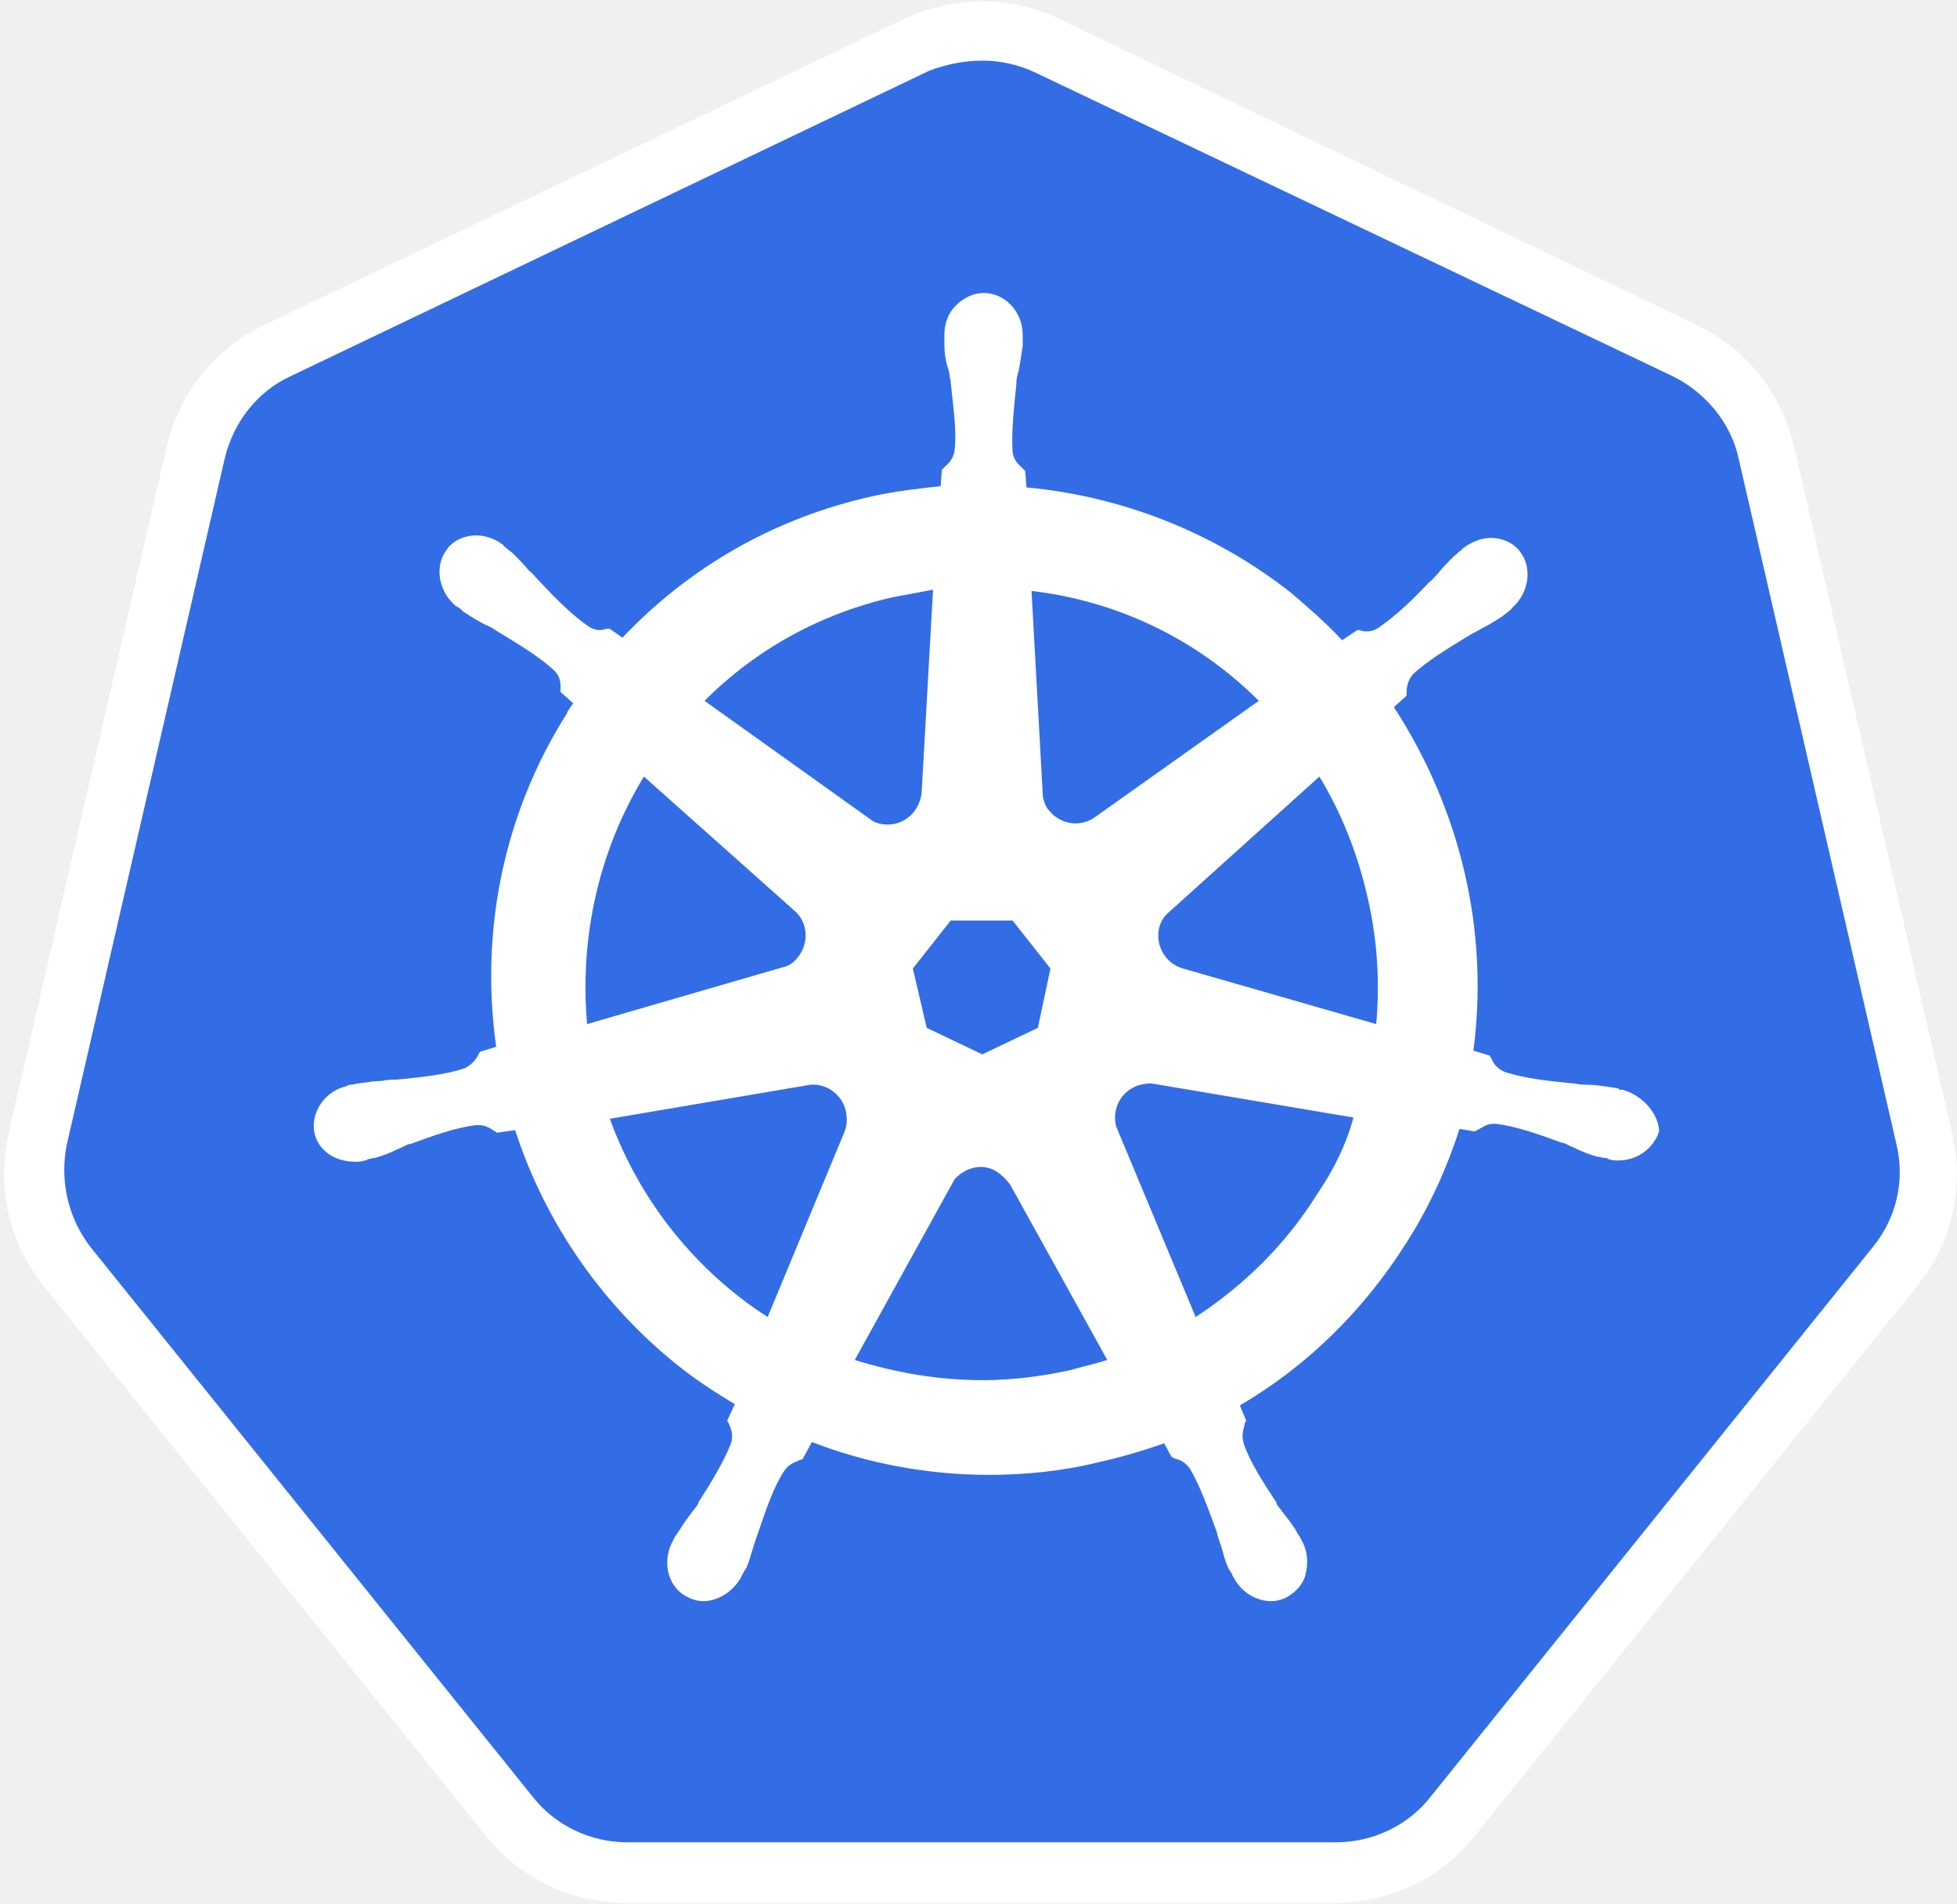
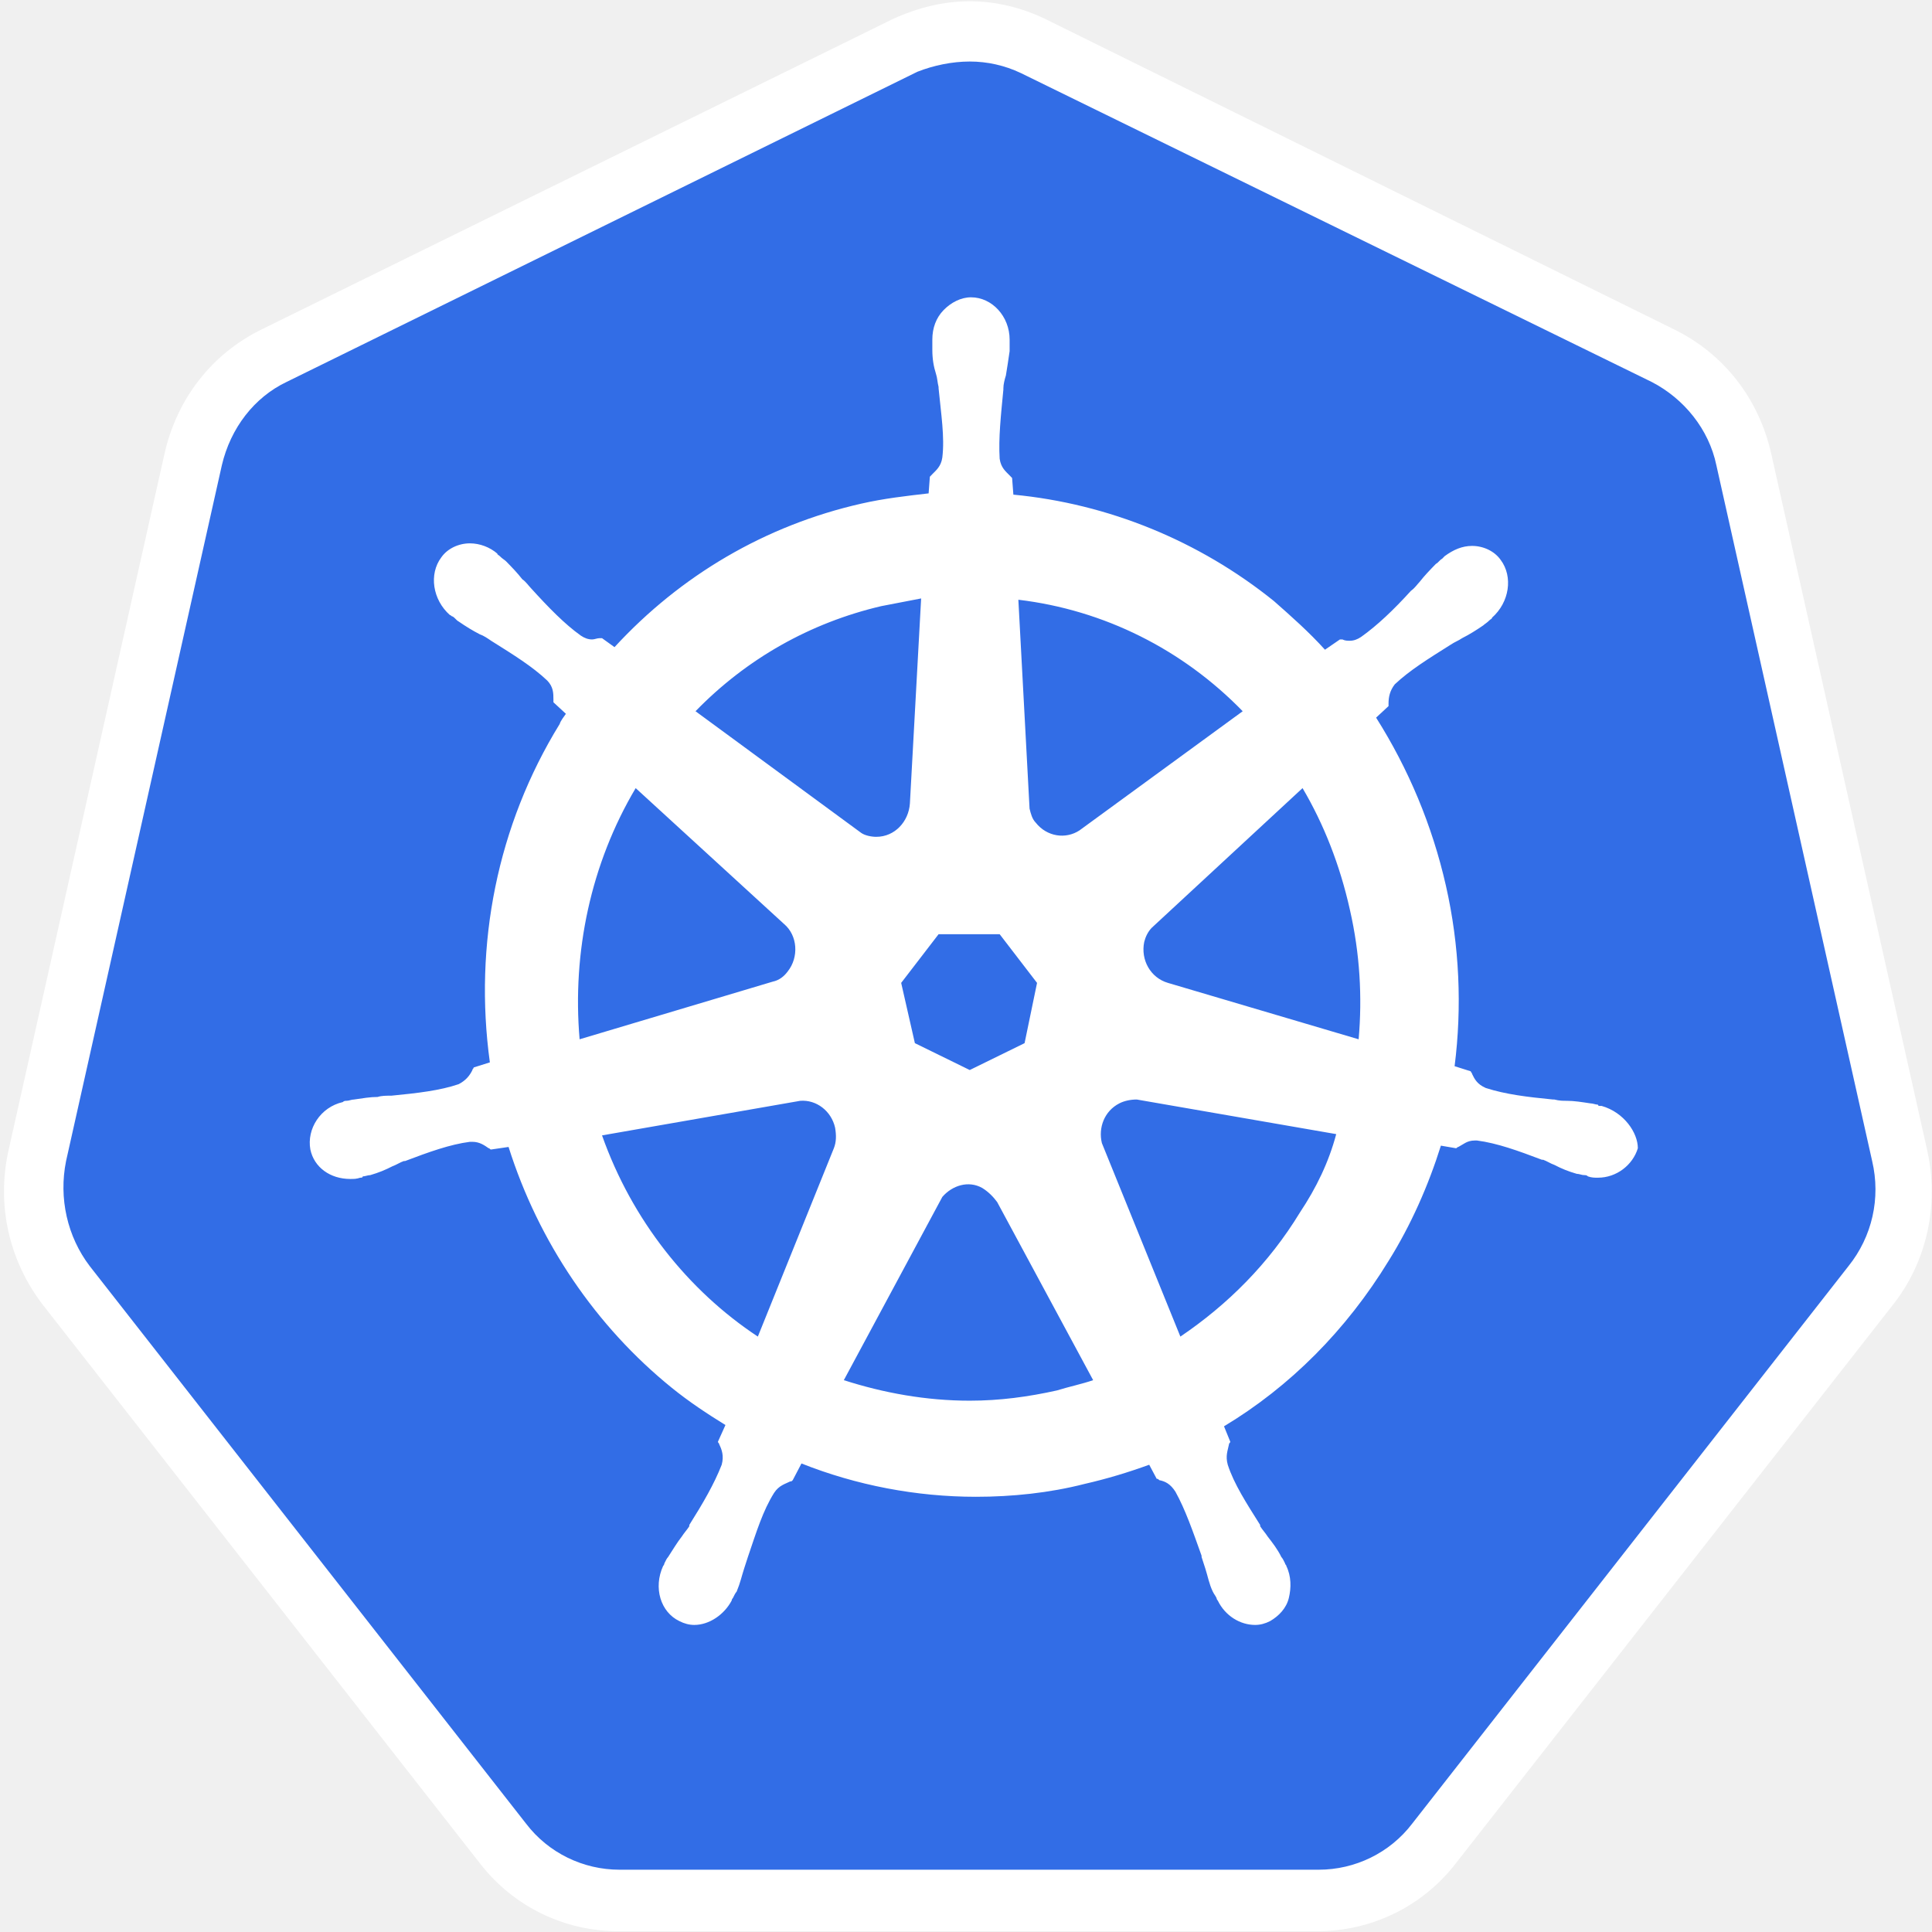
- <svg xmlns="http://www.w3.org/2000/svg" width="256px" height="249px" viewBox="0 0 256 249" version="1.1" preserveAspectRatio="xMidYMid">
-   <g>
-     <path d="M82.085,244.934 C76.139,244.934 70.524,242.292 66.725,237.502 L8.919,165.657 C5.12,160.867 3.634,154.756 5.12,148.81 L25.765,59.128 C27.086,53.182 31.05,48.392 36.501,45.75 L120.072,5.781 C122.715,4.459 125.688,3.799 128.661,3.799 C131.634,3.799 134.606,4.459 137.249,5.781 L220.821,45.585 C226.271,48.227 230.235,53.017 231.556,58.963 L252.201,148.645 C253.523,154.591 252.201,160.702 248.403,165.492 L190.596,237.337 C186.797,241.961 181.182,244.769 175.236,244.769 L82.085,244.934 L82.085,244.934 Z" fill="#326DE6" />
-     <path d="M128.495,7.928 C130.808,7.928 133.12,8.423 135.267,9.414 L218.839,49.218 C223.133,51.365 226.436,55.329 227.427,59.954 L248.072,149.636 C249.228,154.426 248.072,159.381 244.934,163.179 L187.128,235.025 C184.155,238.823 179.53,240.97 174.741,240.97 L82.085,240.97 C77.295,240.97 72.671,238.823 69.698,235.025 L11.892,163.179 C8.919,159.381 7.763,154.426 8.754,149.636 L29.399,59.954 C30.555,55.164 33.693,51.2 37.987,49.218 L121.559,9.249 C123.706,8.423 126.183,7.928 128.495,7.928 L128.495,7.928 Z M128.495,0.165 L128.495,0.165 C125.027,0.165 121.559,0.991 118.255,2.477 L34.684,42.446 C28.077,45.585 23.453,51.365 21.801,58.467 L1.156,148.15 C-0.495,155.252 1.156,162.519 5.781,168.299 L63.587,240.145 C68.046,245.76 74.818,248.898 81.92,248.898 L174.575,248.898 C181.677,248.898 188.449,245.76 192.908,240.145 L250.715,168.299 C255.339,162.684 256.991,155.252 255.339,148.15 L234.694,58.467 C233.043,51.365 228.418,45.585 221.812,42.446 L138.57,2.477 C135.432,0.991 131.964,0.165 128.495,0.165 L128.495,0.165 L128.495,0.165 Z" fill="#FFFFFF" />
-     <path d="M212.232,142.534 L212.232,142.534 L212.232,142.534 C212.067,142.534 212.067,142.534 212.232,142.534 L212.067,142.534 C211.902,142.534 211.737,142.534 211.737,142.369 C211.406,142.369 211.076,142.204 210.746,142.204 C209.59,142.039 208.599,141.874 207.608,141.874 C207.112,141.874 206.617,141.874 205.956,141.708 L205.791,141.708 C202.323,141.378 199.515,141.048 196.872,140.222 C195.716,139.726 195.386,139.066 195.055,138.405 C195.055,138.24 194.89,138.24 194.89,138.075 L194.89,138.075 L192.743,137.414 C193.734,129.817 193.404,121.889 191.587,114.126 C189.77,106.364 186.632,99.097 182.338,92.49 L183.99,91.004 L183.99,90.674 C183.99,89.848 184.155,89.022 184.815,88.196 C186.797,86.379 189.275,84.893 192.248,83.076 L192.248,83.076 C192.743,82.746 193.239,82.581 193.734,82.25 C194.725,81.755 195.551,81.259 196.542,80.599 C196.707,80.434 197.037,80.268 197.368,79.938 C197.533,79.773 197.698,79.773 197.698,79.608 L197.698,79.608 C200.01,77.626 200.506,74.323 198.854,72.175 C198.028,71.019 196.542,70.359 195.055,70.359 C193.734,70.359 192.578,70.854 191.422,71.68 L191.422,71.68 L191.422,71.68 C191.257,71.845 191.257,71.845 191.092,72.01 C190.761,72.175 190.596,72.506 190.266,72.671 C189.44,73.497 188.779,74.157 188.119,74.983 C187.788,75.314 187.458,75.809 186.963,76.139 L186.963,76.139 C184.65,78.617 182.503,80.599 180.356,82.085 C179.861,82.415 179.365,82.581 178.87,82.581 C178.539,82.581 178.209,82.581 177.879,82.415 L177.548,82.415 L177.548,82.415 L175.566,83.737 C173.419,81.425 171.107,79.443 168.795,77.461 C158.885,69.698 146.828,64.908 134.276,63.752 L134.111,61.605 C133.946,61.44 133.946,61.44 133.781,61.275 C133.285,60.779 132.625,60.284 132.459,59.128 C132.294,56.485 132.625,53.512 132.955,50.209 L132.955,50.044 C132.955,49.548 133.12,48.888 133.285,48.392 C133.45,47.401 133.615,46.41 133.781,45.254 L133.781,44.263 L133.781,43.768 L133.781,43.768 L133.781,43.768 C133.781,40.795 131.468,38.317 128.661,38.317 C127.339,38.317 126.018,38.978 125.027,39.969 C124.036,40.96 123.541,42.281 123.541,43.768 L123.541,43.768 L123.541,43.768 L123.541,44.098 L123.541,45.089 C123.541,46.245 123.706,47.236 124.036,48.227 C124.201,48.723 124.201,49.218 124.366,49.879 L124.366,50.044 C124.697,53.347 125.192,56.32 124.862,58.963 C124.697,60.119 124.036,60.614 123.541,61.11 C123.375,61.275 123.375,61.275 123.21,61.44 L123.21,61.44 L123.045,63.587 C120.072,63.917 117.099,64.248 114.126,64.908 C101.409,67.716 90.178,74.157 81.425,83.406 L79.773,82.25 L79.443,82.25 C79.112,82.25 78.782,82.415 78.452,82.415 C77.956,82.415 77.461,82.25 76.965,81.92 C74.818,80.434 72.671,78.286 70.359,75.809 L70.359,75.809 C70.028,75.479 69.698,74.983 69.203,74.653 C68.542,73.827 67.881,73.166 67.055,72.341 C66.89,72.175 66.56,72.01 66.23,71.68 C66.065,71.515 65.899,71.515 65.899,71.35 L65.899,71.35 C64.908,70.524 63.587,70.028 62.266,70.028 C60.779,70.028 59.293,70.689 58.467,71.845 C56.815,73.992 57.311,77.295 59.623,79.277 L59.623,79.277 L59.623,79.277 C59.788,79.277 59.788,79.443 59.954,79.443 C60.284,79.608 60.449,79.938 60.779,80.103 C61.77,80.764 62.596,81.259 63.587,81.755 C64.083,81.92 64.578,82.25 65.074,82.581 L65.074,82.581 C68.046,84.397 70.524,85.884 72.506,87.701 C73.332,88.526 73.332,89.352 73.332,90.178 L73.332,90.508 L73.332,90.508 L74.983,91.995 C74.653,92.49 74.323,92.821 74.157,93.316 C65.899,106.364 62.761,121.724 64.908,136.919 L62.761,137.579 C62.761,137.745 62.596,137.745 62.596,137.91 C62.266,138.57 61.77,139.231 60.779,139.726 C58.302,140.552 55.329,140.883 51.861,141.213 L51.695,141.213 C51.2,141.213 50.539,141.213 50.044,141.378 C49.053,141.378 48.062,141.543 46.906,141.708 C46.575,141.708 46.245,141.874 45.915,141.874 C45.75,141.874 45.585,141.874 45.419,142.039 L45.419,142.039 L45.419,142.039 C42.446,142.699 40.63,145.507 41.125,148.15 C41.621,150.462 43.768,151.948 46.41,151.948 C46.906,151.948 47.236,151.948 47.732,151.783 L47.732,151.783 L47.732,151.783 C47.897,151.783 48.062,151.783 48.062,151.618 C48.392,151.618 48.723,151.453 49.053,151.453 C50.209,151.123 51.035,150.792 52.026,150.297 C52.521,150.132 53.017,149.801 53.512,149.636 L53.677,149.636 C56.815,148.48 59.623,147.489 62.266,147.159 L62.596,147.159 C63.587,147.159 64.248,147.654 64.743,147.985 C64.908,147.985 64.908,148.15 65.074,148.15 L65.074,148.15 L67.386,147.819 C71.35,160.041 78.947,170.942 89.022,178.87 C91.334,180.686 93.646,182.173 96.124,183.659 L95.133,185.806 C95.133,185.972 95.298,185.972 95.298,186.137 C95.628,186.797 95.959,187.623 95.628,188.779 C94.637,191.257 93.151,193.734 91.334,196.542 L91.334,196.707 C91.004,197.203 90.674,197.533 90.343,198.028 C89.683,198.854 89.187,199.68 88.526,200.671 C88.361,200.836 88.196,201.166 88.031,201.497 C88.031,201.662 87.866,201.827 87.866,201.827 L87.866,201.827 L87.866,201.827 C86.545,204.635 87.535,207.773 90.013,208.929 C90.674,209.259 91.334,209.425 91.995,209.425 C93.977,209.425 95.959,208.103 96.95,206.286 L96.95,206.286 L96.95,206.286 C96.95,206.121 97.115,205.956 97.115,205.956 C97.28,205.626 97.445,205.295 97.61,205.13 C98.106,203.974 98.271,203.148 98.601,202.157 C98.766,201.662 98.932,201.166 99.097,200.671 L99.097,200.671 C100.253,197.368 101.079,194.725 102.565,192.413 C103.226,191.422 104.052,191.257 104.712,190.926 C104.877,190.926 104.877,190.926 105.043,190.761 L105.043,190.761 L106.199,188.614 C113.466,191.422 121.394,192.908 129.321,192.908 C134.111,192.908 139.066,192.413 143.69,191.257 C146.663,190.596 149.471,189.77 152.279,188.779 L153.27,190.596 C153.435,190.596 153.435,190.596 153.6,190.761 C154.426,190.926 155.086,191.257 155.747,192.248 C157.068,194.56 158.059,197.368 159.215,200.506 L159.215,200.671 C159.381,201.166 159.546,201.662 159.711,202.157 C160.041,203.148 160.206,204.139 160.702,205.13 C160.867,205.461 161.032,205.626 161.197,205.956 C161.197,206.121 161.363,206.286 161.363,206.286 L161.363,206.286 L161.363,206.286 C162.354,208.268 164.335,209.425 166.317,209.425 C166.978,209.425 167.639,209.259 168.299,208.929 C169.455,208.268 170.446,207.277 170.777,205.956 C171.107,204.635 171.107,203.148 170.446,201.827 L170.446,201.827 L170.446,201.827 C170.446,201.662 170.281,201.662 170.281,201.497 C170.116,201.166 169.951,200.836 169.786,200.671 C169.29,199.68 168.63,198.854 167.969,198.028 C167.639,197.533 167.308,197.203 166.978,196.707 L166.978,196.542 C165.161,193.734 163.51,191.257 162.684,188.779 C162.354,187.623 162.684,186.963 162.849,186.137 C162.849,185.972 163.014,185.972 163.014,185.806 L163.014,185.806 L162.188,183.825 C170.942,178.705 178.374,171.437 183.99,162.519 C186.963,157.894 189.275,152.774 190.926,147.654 L192.908,147.985 C193.074,147.985 193.074,147.819 193.239,147.819 C193.899,147.489 194.395,146.994 195.386,146.994 L195.716,146.994 C198.359,147.324 201.166,148.315 204.305,149.471 L204.47,149.471 C204.965,149.636 205.461,149.966 205.956,150.132 C206.947,150.627 207.773,150.957 208.929,151.288 C209.259,151.288 209.59,151.453 209.92,151.453 C210.085,151.453 210.25,151.453 210.415,151.618 L210.415,151.618 C210.911,151.783 211.241,151.783 211.737,151.783 C214.214,151.783 216.361,150.132 217.022,147.985 C217.022,146.003 215.205,143.36 212.232,142.534 L212.232,142.534 Z M135.763,134.441 L128.495,137.91 L121.228,134.441 L119.412,126.679 L124.366,120.403 L132.459,120.403 L137.414,126.679 L135.763,134.441 L135.763,134.441 Z M178.87,117.265 C180.191,122.88 180.521,128.495 180.026,133.946 L154.756,126.679 C152.444,126.018 151.123,123.706 151.618,121.394 C151.783,120.733 152.114,120.072 152.609,119.577 L172.594,101.574 C175.401,106.199 177.548,111.484 178.87,117.265 L178.87,117.265 Z M164.666,91.665 L143.03,107.025 C141.213,108.181 138.735,107.85 137.249,106.034 C136.754,105.538 136.588,104.877 136.423,104.217 L134.937,77.295 C146.333,78.617 156.738,83.737 164.666,91.665 L164.666,91.665 Z M116.769,78.121 C118.586,77.791 120.237,77.461 122.054,77.13 L120.568,103.556 C120.403,105.868 118.586,107.85 116.108,107.85 C115.448,107.85 114.622,107.685 114.126,107.355 L92.16,91.665 C98.932,84.893 107.355,80.268 116.769,78.121 L116.769,78.121 Z M84.232,101.574 L103.886,119.081 C105.703,120.568 105.868,123.375 104.382,125.192 C103.886,125.853 103.226,126.348 102.4,126.514 L76.8,133.946 C75.809,122.715 78.286,111.319 84.232,101.574 L84.232,101.574 Z M79.773,146.333 L106.034,141.874 C108.181,141.708 110.163,143.195 110.658,145.342 C110.823,146.333 110.823,147.159 110.493,147.985 L110.493,147.985 L100.418,172.263 C91.169,166.317 83.737,157.234 79.773,146.333 L79.773,146.333 Z M140.057,179.2 C136.258,180.026 132.459,180.521 128.495,180.521 C122.715,180.521 117.099,179.53 111.814,177.879 L124.862,154.261 C126.183,152.774 128.33,152.114 130.147,153.105 C130.973,153.6 131.634,154.261 132.129,154.921 L132.129,154.921 L144.846,177.879 C143.36,178.374 141.708,178.705 140.057,179.2 L140.057,179.2 Z M172.263,156.243 C168.134,162.849 162.684,168.134 156.408,172.263 L146.003,147.324 C145.507,145.342 146.333,143.195 148.315,142.204 C148.975,141.874 149.801,141.708 150.627,141.708 L177.053,146.168 C176.062,149.801 174.41,153.105 172.263,156.243 L172.263,156.243 Z" fill="#FFFFFF" />
+ <svg xmlns="http://www.w3.org/2000/svg" width="256px" height="256px" viewBox="0 0 256 256" version="1.1">
+   <g id="surface1">
+     <path style=" stroke:none;fill-rule:nonzero;fill:rgb(19.608%,42.745%,90.196%);fill-opacity:1;" d="M 82.086 251.82 C 76.141 251.82 70.523 249.102 66.727 244.18 L 8.918 170.312 C 5.121 165.391 3.633 159.105 5.121 152.992 L 25.766 60.789 C 27.086 54.676 31.051 49.754 36.5 47.035 L 120.07 5.941 C 122.715 4.586 125.688 3.906 128.66 3.906 C 131.633 3.906 134.605 4.586 137.25 5.941 L 220.82 46.867 C 226.27 49.582 230.234 54.508 231.555 60.621 L 252.203 152.824 C 253.523 158.938 252.203 165.219 248.402 170.145 L 190.598 244.008 C 186.797 248.762 181.184 251.648 175.234 251.648 Z M 82.086 251.82 " />
+     <path style=" stroke:none;fill-rule:nonzero;fill:rgb(100%,100%,100%);fill-opacity:1;" d="M 128.496 8.152 C 130.809 8.152 133.121 8.66 135.266 9.68 L 218.84 50.602 C 223.133 52.809 226.438 56.883 227.426 61.641 L 248.07 153.844 C 249.227 158.766 248.07 163.859 244.934 167.766 L 187.129 241.633 C 184.156 245.539 179.531 247.746 174.742 247.746 L 82.086 247.746 C 77.297 247.746 72.672 245.539 69.699 241.633 L 11.891 167.766 C 8.918 163.859 7.762 158.766 8.754 153.844 L 29.398 61.641 C 30.555 56.715 33.691 52.641 37.988 50.602 L 121.559 9.508 C 123.707 8.66 126.184 8.152 128.496 8.152 Z M 128.496 0.168 C 125.027 0.168 121.559 1.02 118.254 2.547 L 34.684 43.641 C 28.078 46.867 23.453 52.809 21.801 60.109 L 1.156 152.316 C -0.496 159.617 1.156 167.086 5.781 173.031 L 63.586 246.895 C 68.047 252.668 74.816 255.895 81.922 255.895 L 174.574 255.895 C 181.676 255.895 188.449 252.668 192.91 246.895 L 250.715 173.031 C 255.34 167.258 256.992 159.617 255.34 152.316 L 234.695 60.109 C 233.043 52.809 228.418 46.867 221.812 43.641 L 138.57 2.547 C 135.434 1.02 131.965 0.168 128.496 0.168 Z M 128.496 0.168 " />
+     <path style=" stroke:none;fill-rule:nonzero;fill:rgb(100%,100%,100%);fill-opacity:1;" d="M 212.23 146.543 C 212.066 146.543 212.066 146.543 212.23 146.543 L 212.066 146.543 C 211.902 146.543 211.738 146.543 211.738 146.371 C 211.406 146.371 211.074 146.203 210.746 146.203 C 209.59 146.031 208.598 145.863 207.609 145.863 C 207.113 145.863 206.617 145.863 205.957 145.691 L 205.789 145.691 C 202.324 145.352 199.516 145.012 196.871 144.164 C 195.715 143.656 195.387 142.977 195.055 142.297 C 195.055 142.125 194.891 142.125 194.891 141.957 L 192.742 141.277 C 193.734 133.465 193.402 125.316 191.586 117.336 C 189.77 109.355 186.633 101.883 182.34 95.09 L 183.988 93.562 L 183.988 93.223 C 183.988 92.375 184.156 91.523 184.816 90.676 C 186.797 88.809 189.273 87.281 192.246 85.41 C 192.742 85.07 193.238 84.902 193.734 84.562 C 194.727 84.055 195.551 83.543 196.543 82.863 C 196.707 82.695 197.039 82.523 197.367 82.184 C 197.531 82.016 197.699 82.016 197.699 81.848 C 200.012 79.809 200.504 76.41 198.855 74.203 C 198.027 73.016 196.543 72.336 195.055 72.336 C 193.734 72.336 192.578 72.848 191.422 73.695 C 191.258 73.863 191.258 73.863 191.09 74.035 C 190.762 74.203 190.598 74.543 190.266 74.715 C 189.441 75.562 188.781 76.242 188.117 77.09 C 187.789 77.43 187.457 77.941 186.961 78.281 C 184.648 80.828 182.504 82.863 180.355 84.395 C 179.859 84.73 179.363 84.902 178.871 84.902 C 178.539 84.902 178.211 84.902 177.879 84.73 L 177.547 84.73 L 175.566 86.09 C 173.418 83.715 171.105 81.676 168.793 79.637 C 158.887 71.656 146.828 66.734 134.277 65.543 L 134.109 63.336 C 133.945 63.168 133.945 63.168 133.781 62.996 C 133.285 62.488 132.625 61.98 132.461 60.789 C 132.293 58.074 132.625 55.016 132.953 51.621 L 132.953 51.449 C 132.953 50.941 133.121 50.262 133.285 49.754 C 133.449 48.734 133.617 47.715 133.781 46.527 L 133.781 45 C 133.781 41.941 131.469 39.395 128.66 39.395 C 127.34 39.395 126.02 40.074 125.027 41.094 C 124.035 42.113 123.539 43.469 123.539 45 L 123.539 46.355 C 123.539 47.547 123.707 48.562 124.035 49.582 C 124.203 50.094 124.203 50.602 124.367 51.281 L 124.367 51.449 C 124.695 54.848 125.191 57.902 124.863 60.621 C 124.695 61.809 124.035 62.316 123.539 62.828 C 123.375 62.996 123.375 62.996 123.211 63.168 L 123.047 65.375 C 120.07 65.715 117.098 66.055 114.125 66.734 C 101.41 69.621 90.18 76.242 81.426 85.75 L 79.773 84.562 L 79.441 84.562 C 79.113 84.562 78.781 84.73 78.453 84.73 C 77.957 84.73 77.461 84.562 76.965 84.223 C 74.816 82.695 72.672 80.488 70.359 77.941 C 70.027 77.602 69.699 77.09 69.203 76.75 C 68.543 75.902 67.883 75.223 67.055 74.375 C 66.891 74.203 66.559 74.035 66.23 73.695 C 66.066 73.523 65.898 73.523 65.898 73.355 C 64.91 72.508 63.586 71.996 62.266 71.996 C 60.781 71.996 59.293 72.676 58.469 73.863 C 56.816 76.074 57.312 79.469 59.625 81.508 C 59.789 81.508 59.789 81.676 59.953 81.676 C 60.285 81.848 60.449 82.184 60.781 82.355 C 61.77 83.035 62.598 83.543 63.586 84.055 C 64.082 84.223 64.578 84.562 65.074 84.902 C 68.047 86.77 70.523 88.297 72.504 90.168 C 73.332 91.016 73.332 91.863 73.332 92.715 L 73.332 93.055 L 74.984 94.582 C 74.652 95.09 74.324 95.43 74.156 95.941 C 65.898 109.355 62.762 125.145 64.91 140.77 L 62.762 141.445 C 62.762 141.617 62.598 141.617 62.598 141.785 C 62.266 142.465 61.77 143.145 60.781 143.656 C 58.301 144.504 55.328 144.844 51.859 145.184 L 51.695 145.184 C 51.199 145.184 50.539 145.184 50.043 145.352 C 49.055 145.352 48.062 145.523 46.906 145.691 C 46.574 145.691 46.246 145.863 45.914 145.863 C 45.75 145.863 45.586 145.863 45.418 146.031 C 42.445 146.711 40.629 149.598 41.125 152.316 C 41.621 154.691 43.77 156.219 46.41 156.219 C 46.906 156.219 47.234 156.219 47.73 156.051 C 47.898 156.051 48.062 156.051 48.062 155.879 C 48.391 155.879 48.723 155.711 49.055 155.711 C 50.211 155.371 51.035 155.031 52.027 154.523 C 52.52 154.352 53.016 154.012 53.512 153.844 L 53.676 153.844 C 56.816 152.652 59.625 151.637 62.266 151.297 L 62.598 151.297 C 63.586 151.297 64.246 151.805 64.742 152.145 C 64.91 152.145 64.91 152.316 65.074 152.316 L 67.387 151.977 C 71.352 164.539 78.945 175.746 89.023 183.898 C 91.336 185.766 93.645 187.293 96.125 188.824 L 95.133 191.031 C 95.133 191.199 95.297 191.199 95.297 191.371 C 95.629 192.047 95.957 192.898 95.629 194.086 C 94.637 196.633 93.152 199.18 91.336 202.066 L 91.336 202.238 C 91.004 202.746 90.672 203.086 90.344 203.594 C 89.684 204.445 89.188 205.293 88.527 206.312 C 88.359 206.48 88.195 206.82 88.031 207.16 C 88.031 207.332 87.867 207.5 87.867 207.5 C 86.543 210.387 87.535 213.613 90.012 214.801 C 90.672 215.141 91.336 215.312 91.996 215.312 C 93.977 215.312 95.957 213.953 96.949 212.086 C 96.949 211.914 97.113 211.746 97.113 211.746 C 97.281 211.406 97.445 211.066 97.609 210.898 C 98.105 209.707 98.27 208.859 98.602 207.84 C 98.766 207.332 98.93 206.82 99.098 206.312 C 100.254 202.918 101.078 200.199 102.566 197.82 C 103.227 196.805 104.051 196.633 104.711 196.293 C 104.879 196.293 104.879 196.293 105.043 196.125 L 106.199 193.918 C 113.465 196.805 121.395 198.332 129.32 198.332 C 134.109 198.332 139.066 197.82 143.691 196.633 C 146.664 195.953 149.473 195.105 152.277 194.086 L 153.27 195.953 C 153.434 195.953 153.434 195.953 153.602 196.125 C 154.426 196.293 155.086 196.633 155.746 197.652 C 157.07 200.031 158.059 202.918 159.215 206.141 L 159.215 206.312 C 159.379 206.82 159.547 207.332 159.711 207.84 C 160.043 208.859 160.207 209.879 160.703 210.898 C 160.867 211.238 161.031 211.406 161.199 211.746 C 161.199 211.914 161.363 212.086 161.363 212.086 C 162.355 214.125 164.336 215.312 166.316 215.312 C 166.977 215.312 167.641 215.141 168.301 214.801 C 169.457 214.125 170.445 213.105 170.777 211.746 C 171.105 210.387 171.105 208.859 170.445 207.5 C 170.445 207.332 170.281 207.332 170.281 207.16 C 170.117 206.82 169.949 206.48 169.785 206.312 C 169.289 205.293 168.629 204.445 167.969 203.594 C 167.641 203.086 167.309 202.746 166.977 202.238 L 166.977 202.066 C 165.16 199.18 163.508 196.633 162.684 194.086 C 162.355 192.898 162.684 192.219 162.848 191.371 C 162.848 191.199 163.016 191.199 163.016 191.031 L 162.188 188.992 C 170.941 183.727 178.375 176.258 183.988 167.086 C 186.961 162.332 189.273 157.07 190.926 151.805 L 192.91 152.145 C 193.074 152.145 193.074 151.977 193.238 151.977 C 193.898 151.637 194.395 151.125 195.387 151.125 L 195.715 151.125 C 198.359 151.465 201.168 152.484 204.305 153.672 L 204.469 153.672 C 204.965 153.844 205.461 154.184 205.957 154.352 C 206.945 154.863 207.773 155.203 208.93 155.539 C 209.258 155.539 209.59 155.711 209.922 155.711 C 210.086 155.711 210.25 155.711 210.414 155.879 C 210.91 156.051 211.242 156.051 211.738 156.051 C 214.215 156.051 216.359 154.352 217.023 152.145 C 217.023 150.105 215.207 147.391 212.23 146.543 Z M 135.762 138.223 L 128.496 141.785 L 121.227 138.223 L 119.41 130.238 L 124.367 123.789 L 132.461 123.789 L 137.414 130.238 Z M 178.871 120.562 C 180.191 126.336 180.52 132.109 180.027 137.711 L 154.758 130.238 C 152.445 129.562 151.121 127.184 151.617 124.805 C 151.785 124.129 152.113 123.449 152.609 122.938 L 172.594 104.43 C 175.402 109.184 177.547 114.617 178.871 120.562 Z M 164.664 94.242 L 143.031 110.035 C 141.215 111.223 138.734 110.883 137.25 109.016 C 136.754 108.504 136.59 107.824 136.422 107.148 L 134.938 79.469 C 146.332 80.828 156.738 86.09 164.664 94.242 Z M 116.77 80.316 C 118.586 79.977 120.238 79.637 122.055 79.297 L 120.566 106.469 C 120.402 108.844 118.586 110.883 116.109 110.883 C 115.449 110.883 114.621 110.711 114.125 110.371 L 92.16 94.242 C 98.93 87.281 107.355 82.523 116.77 80.316 Z M 84.23 104.43 L 103.887 122.43 C 105.703 123.957 105.867 126.844 104.383 128.711 C 103.887 129.391 103.227 129.898 102.398 130.07 L 76.801 137.711 C 75.809 126.164 78.285 114.449 84.23 104.43 Z M 79.773 150.445 L 106.035 145.863 C 108.18 145.691 110.164 147.219 110.656 149.43 C 110.824 150.445 110.824 151.297 110.492 152.145 L 100.418 177.105 C 91.168 170.992 83.738 161.652 79.773 150.445 Z M 140.059 184.238 C 136.258 185.086 132.461 185.598 128.496 185.598 C 122.715 185.598 117.098 184.578 111.812 182.879 L 124.863 158.598 C 126.184 157.07 128.332 156.391 130.148 157.41 C 130.973 157.918 131.633 158.598 132.129 159.277 L 144.848 182.879 C 143.359 183.391 141.707 183.727 140.059 184.238 Z M 172.262 160.637 C 168.133 167.426 162.684 172.859 156.406 177.105 L 146.004 151.465 C 145.508 149.43 146.332 147.219 148.316 146.203 C 148.977 145.863 149.801 145.691 150.629 145.691 L 177.055 150.277 C 176.062 154.012 174.41 157.41 172.262 160.637 Z M 172.262 160.637 " />
  </g>
</svg>
